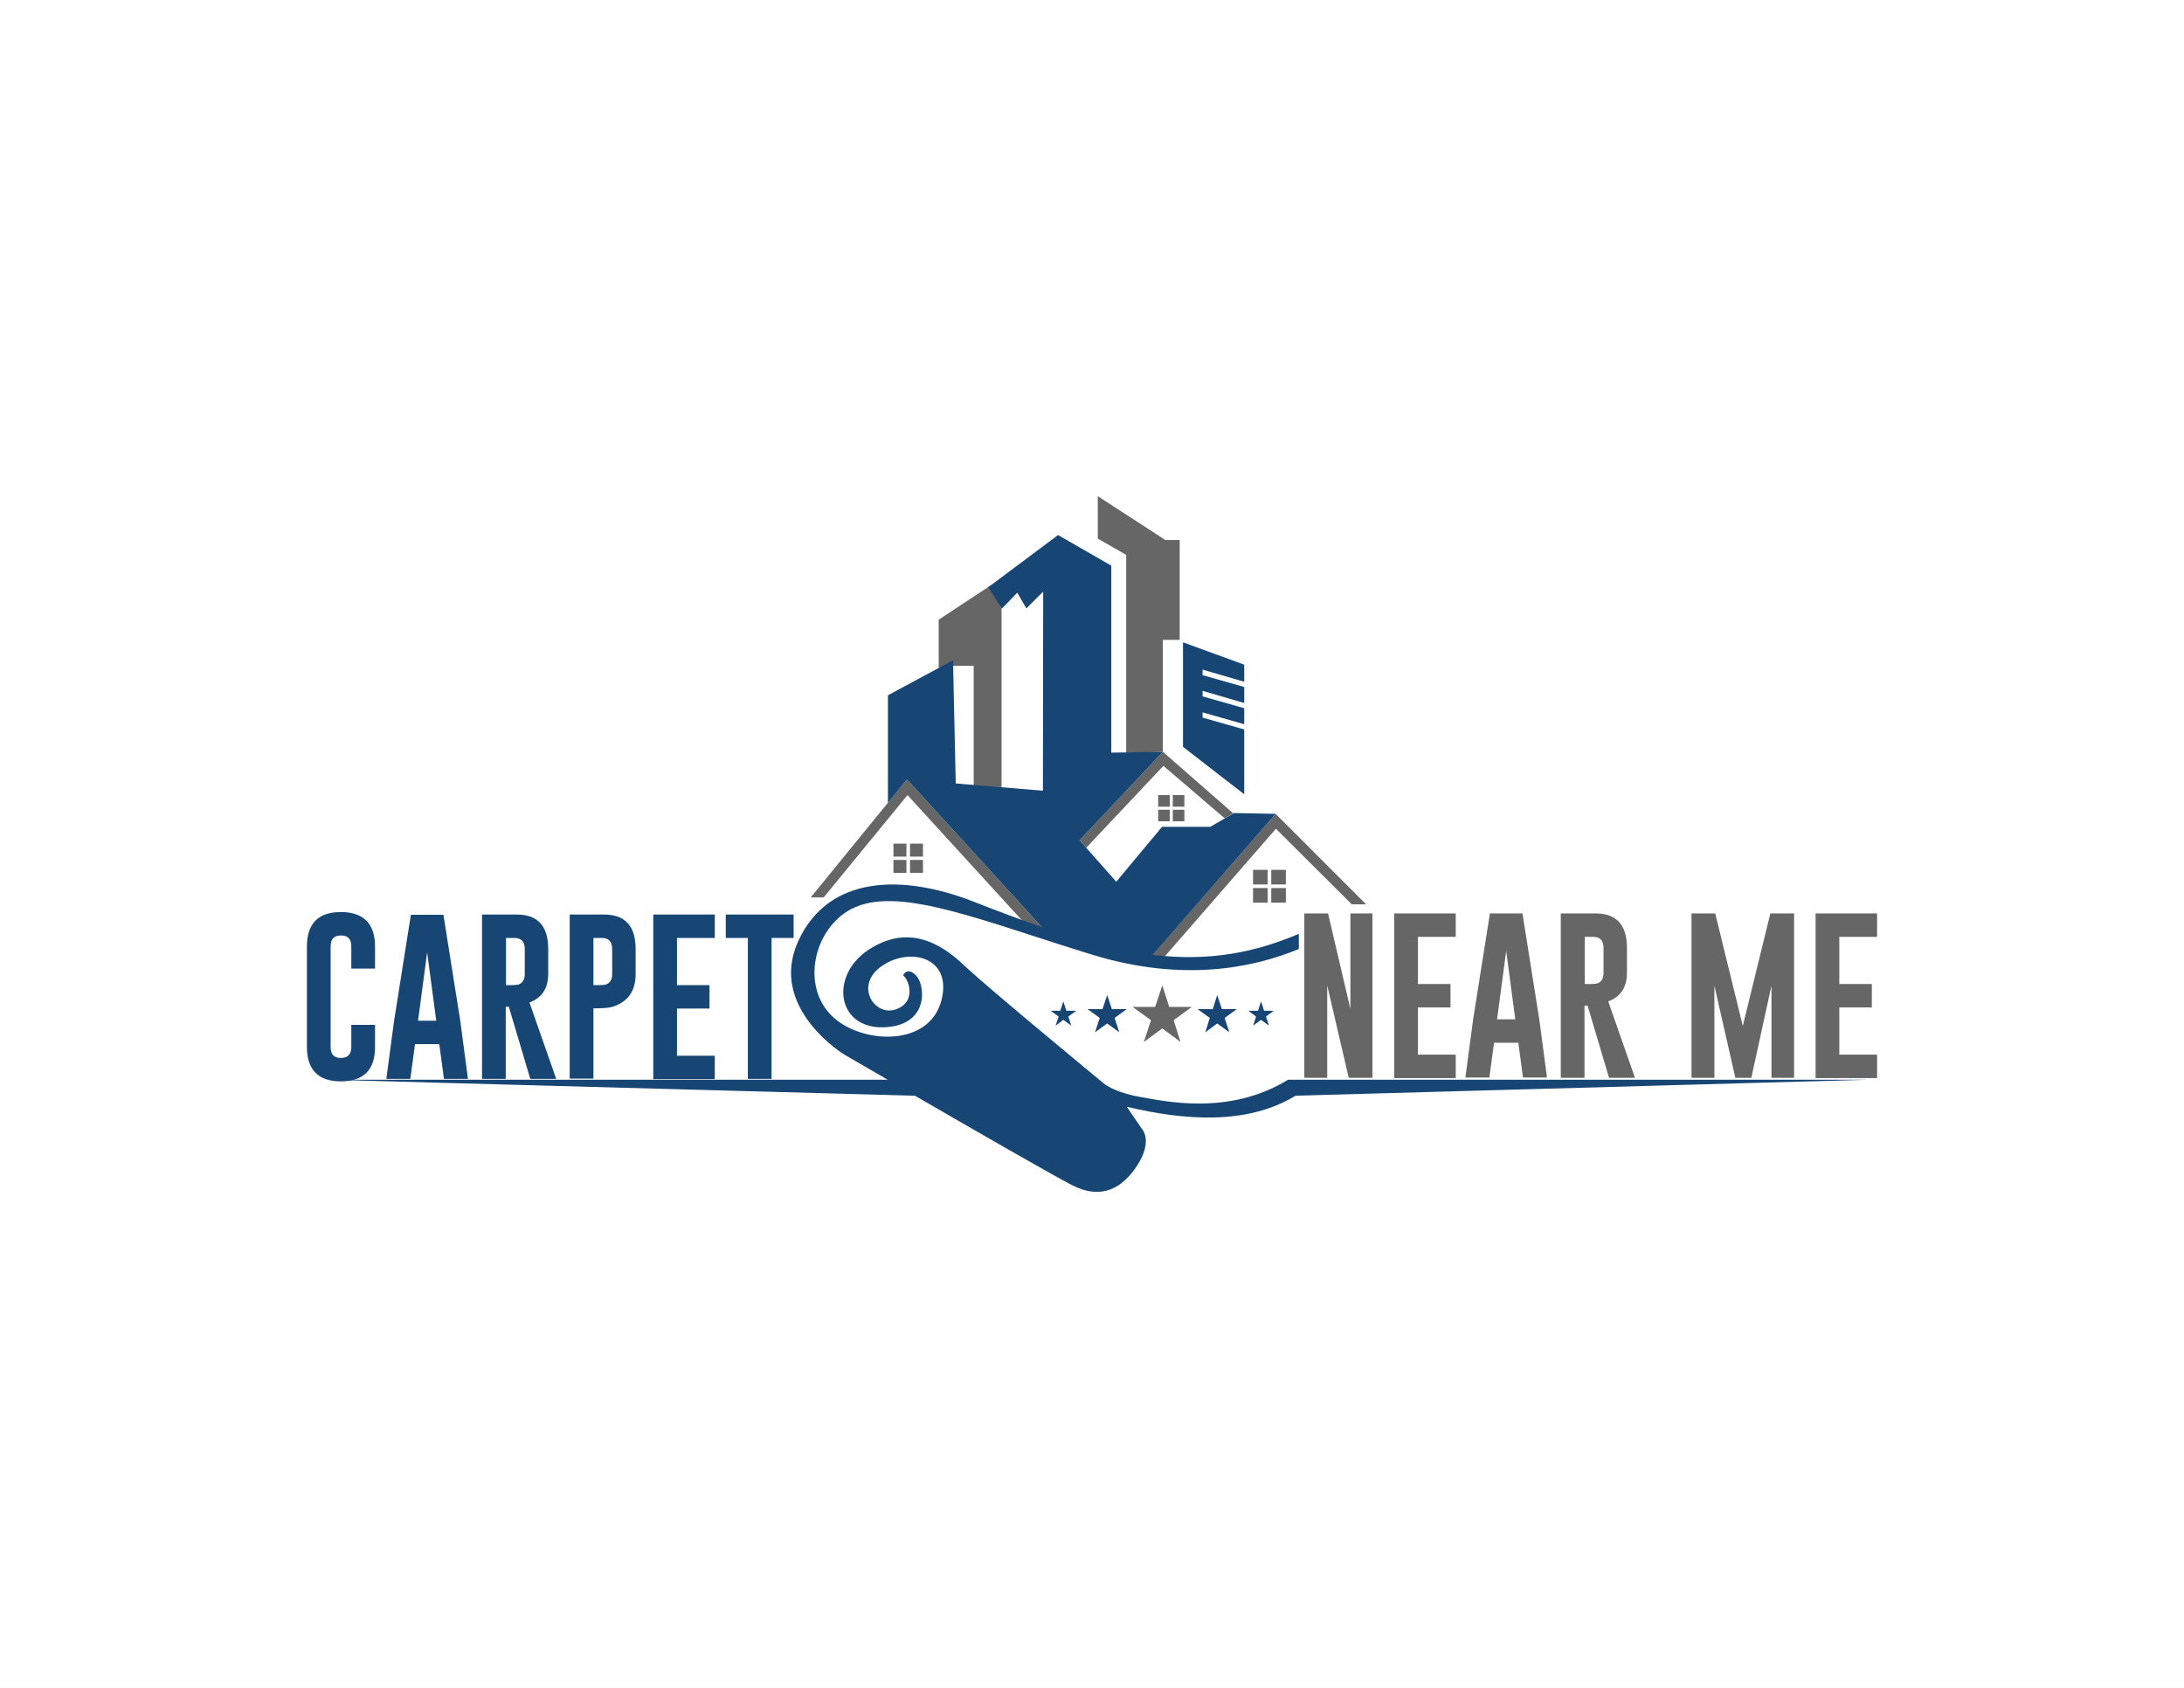
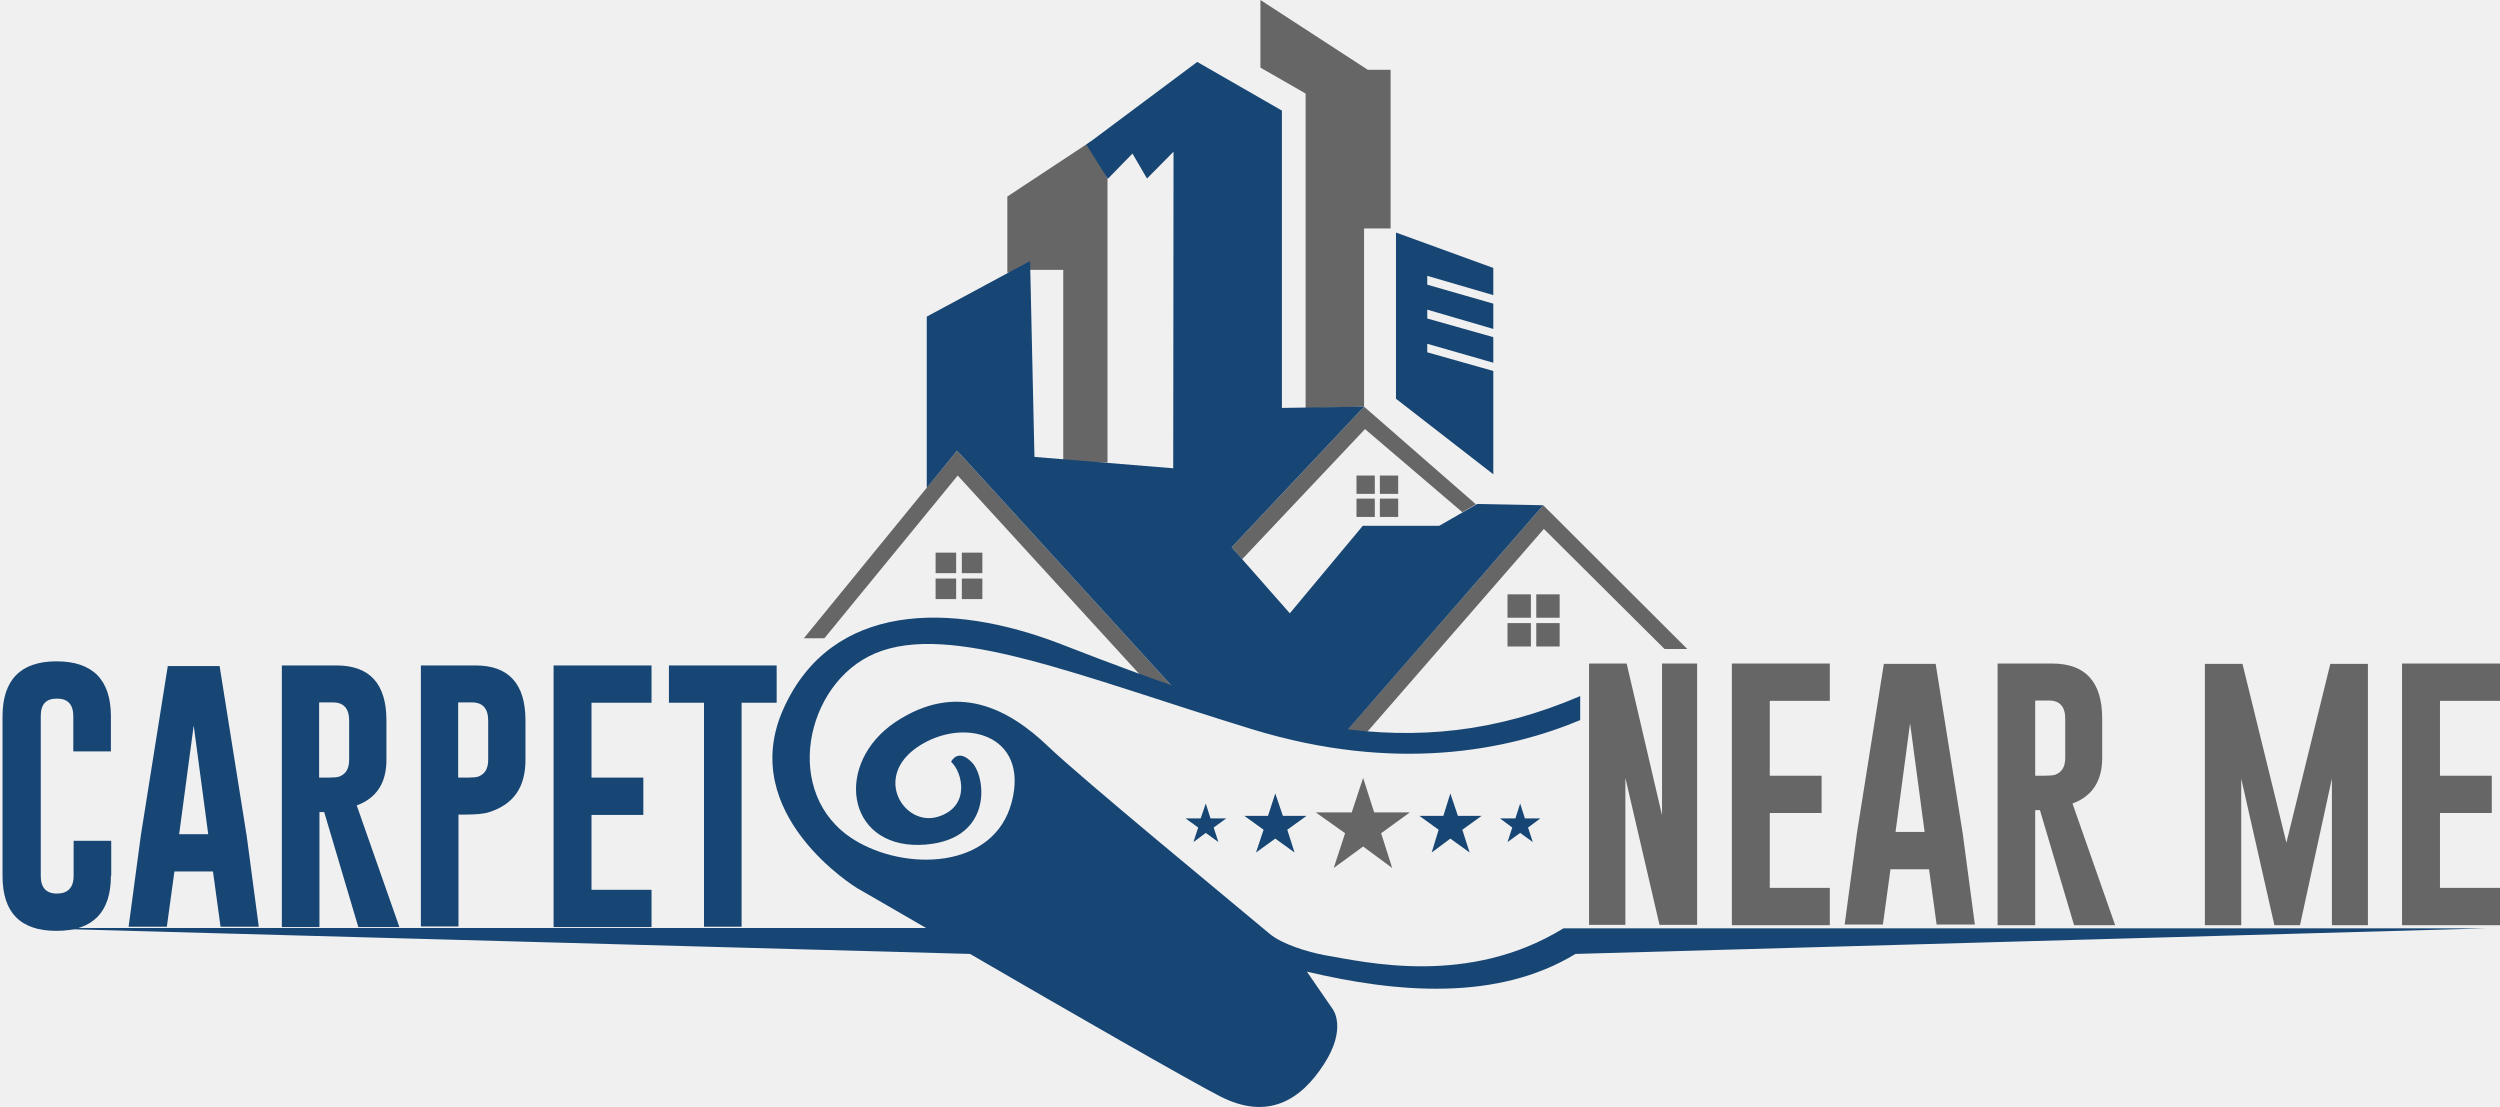
- <svg xmlns="http://www.w3.org/2000/svg" version="1.1" id="Layer_1" x="0px" y="0px" viewBox="0 0 792 612" style="enable-background:new 0 0 792 612;" xml:space="preserve">
-   <style type="text/css">
- 	.st0{fill-rule:evenodd;clip-rule:evenodd;fill:#FFFFFF;}
- 	.st1{fill:#666666;}
- 	.st2{fill-rule:evenodd;clip-rule:evenodd;fill:#666666;}
- 	.st3{fill-rule:evenodd;clip-rule:evenodd;fill:#174674;}
- 	.st4{fill:#174674;}
- </style>
-   <rect class="st0" width="792" height="612" />
-   <polygon class="st1" points="421.7,272.6 447.2,294.9 444.1,296.7 421.9,277.7 393.9,307.4 391.5,304.7 " />
-   <path class="st2" d="M425.3,288.3h4.2v4.2h-4.2V288.3z M425.3,293.6h4.2v4.2h-4.2V293.6z M420,293.6h4.2v4.2H420V293.6z M420,288.3  h4.2v4.2H420V288.3z" />
-   <path class="st2" d="M461,315.4h5.3v5.3H461V315.4z M461,322h5.3v5.3H461V322z M454.4,322h5.3v5.3h-5.3V322z M454.4,315.4h5.3v5.3  h-5.3V315.4z" />
-   <polygon class="st1" points="294,325.4 328.9,282.6 378.3,336.7 371.6,334.8 329.1,288.3 298.7,325.4 " />
-   <polygon class="st1" points="414.7,350 462.6,295.1 495.4,327.9 490.2,327.9 462.7,300.5 419.6,350 " />
-   <polygon class="st2" points="421.5,357.3 424,365.1 432.2,365.1 425.6,369.9 428.1,377.8 421.5,372.9 414.8,377.8 417.4,369.9   410.7,365.1 418.9,365.1 " />
-   <polygon class="st3" points="401.5,360.8 403.2,365.9 408.6,365.9 404.2,369.1 405.9,374.3 401.5,371.1 397.1,374.3 398.8,369.1   394.4,365.9 399.8,365.9 " />
-   <polygon class="st3" points="385.6,363.1 386.7,366.5 390.3,366.5 387.4,368.6 388.5,371.9 385.6,369.8 382.8,371.9 383.9,368.6   381,366.5 384.5,366.5 " />
-   <polygon class="st3" points="441.4,360.8 439.8,365.9 434.3,365.9 438.7,369.1 437.1,374.3 441.4,371.1 445.8,374.3 444.1,369.1   448.5,365.9 443.1,365.9 " />
-   <polygon class="st3" points="457.3,363.1 456.2,366.5 452.7,366.5 455.5,368.6 454.4,371.9 457.3,369.8 460.2,371.9 459.1,368.6   461.9,366.5 458.4,366.5 " />
-   <path class="st3" d="M119.1,391.5h202.8c-9.3-5.4-15.7-9.1-15.7-9.1s-27.7-16.8-16.8-41c10.9-24.1,37.8-24.5,63.3-14.6  c47.1,18.4,79.7,28.4,118.3,11.8v5.5c-16.6,6.9-42.1,12.1-74.8,2.1c-39.5-12.1-68.9-24.6-86-17.3c-15.9,6.8-21.3,32.1-4.8,42.4  c11.6,7.3,32,6.9,36-8.6c4-15.5-11.2-19.5-21.5-12.5c-10.2,6.9-3,18.2,4.6,15.9c7.6-2.3,5.6-10.2,3-12.5c0,0,1.5-3.3,4.8,0.2  c3.3,3.6,4.7,18.3-12.1,18.7c-16.8,0.3-19.3-18.7-5.4-28c14-9.3,25.8-3.1,34.9,5.6c7.8,7.4,41.1,34.9,50.5,42.7  c2.8,2.3,8.6,4.1,12.5,4.8c9.3,1.6,32.7,7.2,54.4-6.1h10.3h6.6h193.5l-207.7,5.8c-17.7,10.8-40.6,8.9-61.2,4l5.9,8.6  c0,0,3.3,4.3-2,12.5c-5.3,8.3-12.9,12.9-23.8,7.3c-6.6-3.4-35.2-19.8-56.9-32.4L119.1,391.5z" />
-   <polygon class="st2" points="343.9,242.2 340.4,242.1 340.4,224.7 359.5,212.1 363.2,220.7 363.2,285.4 353.1,285.4 353.1,241.4   345.6,241.4 " />
-   <polygon class="st2" points="398.1,179.9 398.1,192.2 398.1,195.3 408.4,201.2 408.4,273 421.7,272.6 421.7,232 427.8,232   427.8,195.8 422.6,195.8 " />
-   <polygon class="st3" points="345.6,239.4 322,252.1 322,291.1 328.9,282.6 329.5,283.2 346.6,284.6 " />
-   <polygon class="st3" points="451.2,241 451.2,247.2 436.1,242.8 436.1,244.8 451.2,249.1 451.2,254.9 436.1,250.5 436.1,252.5   451.2,256.8 451.2,262.6 436.1,258.3 436.1,260.2 451.2,264.5 451.2,288 429,270.8 429,232.9 " />
-   <polygon class="st3" points="328.9,282.6 378.2,286.7 378.3,214.5 372.2,220.6 368.9,214.9 363.3,220.7 358.4,212.9 383.7,194   403,205.1 403,272.9 421.7,272.6 391.5,304.7 404.8,319.7 421.4,299.8 438.9,299.8 447.5,294.8 462.6,295.1 414.6,350.2   378.3,336.7 " />
-   <path class="st2" d="M330,305.9h4.7v4.7H330V305.9z M330,311.8h4.7v4.7H330V311.8z M324,311.8h4.7v4.7H324V311.8z M324,305.9h4.7  v4.7H324V305.9z" />
-   <path class="st4" d="M287.8,331.6v8.5h-8v51.1h-8.6v-51.1h-8v-8.5H287.8z M236.9,331.6h22.3v8.5h-13.7v17.1h11.8v8.5h-11.8v17.1  h13.7v8.5h-22.3V331.6z M215.2,340.1v17.1h2c1.2,0,2-0.1,2.5-0.2c1.6-0.6,2.3-1.9,2.3-3.8v-9c0-2.7-1.2-4.1-3.7-4.1H215.2z   M206.6,331.6h12.5c7.6,0,11.4,4.2,11.4,12.5v9c0,6.2-2.7,10.1-8.2,11.9c-1.3,0.4-3.2,0.6-5.7,0.6h-1.4v25.5h-8.6V331.6z   M183.5,340.1v17.1h2c1.2,0,2-0.1,2.5-0.2c1.6-0.6,2.3-1.9,2.3-3.8v-9c0-2.7-1.2-4.1-3.7-4.1H183.5z M174.9,331.6h12.5  c7.6,0,11.4,4.2,11.4,12.5v9c0,5.2-2.2,8.7-6.8,10.4l9.7,27.7h-9.4l-7.8-26.2l-1.1,0.1v26.1h-8.6V331.6z M158.2,370.1l-3.3-24.8  l-3.3,24.8H158.2z M166.9,370.1l2.8,21.1H161l-1.7-12.6h-8.8l-1.7,12.6h-8.7l2.8-21l6.1-38.5h11.8L166.9,370.1z M136,379.6  c0,8.3-4.1,12.5-12.4,12.5c-8.2,0-12.3-4.2-12.3-12.5v-36.4c0-8.3,4.1-12.5,12.3-12.5c8.2,0,12.4,4.2,12.4,12.5v8h-8.6v-8  c0-2.7-1.2-4-3.7-4h-0.1c-2.5,0-3.7,1.3-3.7,4v36.4c0,2.7,1.2,4,3.7,4c2.5,0,3.8-1.3,3.8-4v-8h8.6V379.6z" />
-   <path class="st1" d="M658.4,331.2h22.3v8.5H667v17.1h11.8v8.5H667v17.1h13.7v8.5h-22.3V331.2z M632,372l10-40.8h8.6v59.6h-8.2v-33.4  l-7.3,33.4h-5.8l-7.6-33.4v33.4h-8.3v-59.6h8.6L632,372z M574.7,339.7v17.1h2c1.2,0,2-0.1,2.5-0.2c1.6-0.6,2.3-1.9,2.3-3.8v-9  c0-2.7-1.2-4.1-3.7-4.1H574.7z M566.1,331.2h12.5c7.6,0,11.4,4.2,11.4,12.5v9c0,5.2-2.2,8.7-6.8,10.4l9.7,27.7h-9.4l-7.8-26.2  l-1.1,0.1v26.1h-8.6V331.2z M549.5,369.6l-3.3-24.8l-3.3,24.8H549.5z M558.2,369.6l2.8,21.1h-8.7l-1.7-12.6h-8.8l-1.7,12.6h-8.7  l2.8-21l6.1-38.5h11.8L558.2,369.6z M505.6,331.2h22.3v8.5h-13.7v17.1h11.8v8.5h-11.8v17.1h13.7v8.5h-22.3V331.2z M473,331.2h8.6  l8.1,34.6v-34.6h8v59.6h-8.6l-7.8-33.5v33.5H473V331.2z" />
+ <svg xmlns="http://www.w3.org/2000/svg" id="Layer_1" data-name="Layer 1" version="1.1" viewBox="0 0 791.2 350.2">
+   <defs>
+     <style>
+       .cls-1, .cls-2, .cls-3, .cls-4 {
+         stroke-width: 0px;
+       }
+ 
+       .cls-1, .cls-3 {
+         fill: #666;
+       }
+ 
+       .cls-2, .cls-3 {
+         fill-rule: evenodd;
+       }
+ 
+       .cls-2, .cls-4 {
+         fill: #174674;
+       }
+     </style>
+   </defs>
+   <polygon class="cls-1" points="431.7 128.7 467.1 159.6 462.8 162.1 432 135.8 393.1 177 389.8 173.2 431.7 128.7" />
+   <path class="cls-3" d="M436.7,150.5h5.8v5.8h-5.8v-5.8ZM436.7,157.8h5.8v5.8h-5.8v-5.8ZM429.3,157.8h5.8v5.8h-5.8v-5.8ZM429.3,150.5h5.8v5.8h-5.8v-5.8Z" />
+   <path class="cls-3" d="M486.2,188.1h7.4v7.4h-7.4v-7.4ZM486.2,197.2h7.4v7.4h-7.4v-7.4ZM477.1,197.2h7.4v7.4h-7.4v-7.4ZM477.1,188.1h7.4v7.4h-7.4v-7.4Z" />
+   <polygon class="cls-1" points="254.4 202 302.9 142.6 371.4 217.7 362.1 215 303.1 150.5 260.9 202 254.4 202" />
+   <polygon class="cls-1" points="422 236.1 488.4 159.9 534 205.4 526.8 205.4 488.6 167.4 428.8 236.1 422 236.1" />
+   <polygon class="cls-3" points="431.4 246.2 434.9 257.1 446.2 257.1 437.1 263.7 440.6 274.7 431.4 267.9 422.1 274.7 425.7 263.7 416.4 257.1 427.8 257.1 431.4 246.2" />
+   <polygon class="cls-2" points="403.6 251.1 406 258.2 413.5 258.2 407.4 262.6 409.7 269.8 403.6 265.4 397.5 269.8 399.9 262.6 393.8 258.2 401.3 258.2 403.6 251.1" />
+   <polygon class="cls-2" points="381.6 254.3 383.1 259 388.1 259 384.1 261.9 385.6 266.5 381.6 263.6 377.7 266.5 379.2 261.9 375.2 259 380 259 381.6 254.3" />
+   <polygon class="cls-2" points="459 251.1 456.8 258.2 449.2 258.2 455.3 262.6 453.1 269.8 459 265.4 465.1 269.8 462.8 262.6 468.9 258.2 461.4 258.2 459 251.1" />
+   <polygon class="cls-2" points="481.1 254.3 479.6 259 474.7 259 478.6 261.9 477.1 266.5 481.1 263.6 485.1 266.5 483.6 261.9 487.5 259 482.6 259 481.1 254.3" />
+   <path class="cls-2" d="M11.6,293.7h281.5c-12.9-7.5-21.8-12.6-21.8-12.6,0,0-38.5-23.3-23.3-56.9,15.1-33.5,52.5-34,87.9-20.3,65.4,25.5,110.6,39.4,164.2,16.4v7.6c-23,9.6-58.4,16.8-103.8,2.9-54.8-16.8-95.6-34.1-119.4-24-22.1,9.4-29.6,44.6-6.7,58.9,16.1,10.1,44.4,9.6,50-11.9s-15.5-27.1-29.8-17.4c-14.2,9.6-4.2,25.3,6.4,22.1,10.5-3.2,7.8-14.2,4.2-17.4,0,0,2.1-4.6,6.7.3,4.6,5,6.5,25.4-16.8,26-23.3.4-26.8-26-7.5-38.9,19.4-12.9,35.8-4.3,48.4,7.8,10.8,10.3,57.1,48.4,70.1,59.3,3.9,3.2,11.9,5.7,17.4,6.7,12.9,2.2,45.4,10,75.5-8.5h292.1l-288.3,8.1c-24.6,15-56.4,12.4-85,5.6l8.2,11.9s4.6,6-2.8,17.4c-7.4,11.5-17.9,17.9-33,10.1-9.2-4.7-48.9-27.5-79-45l-295.2-8.1Z" />
+   <polygon class="cls-3" points="323.7 86.5 318.8 86.3 318.8 62.2 345.3 44.7 350.5 56.6 350.5 146.4 336.5 146.4 336.5 85.4 326 85.4 323.7 86.5" />
+   <polygon class="cls-3" points="398.9 0 398.9 17.1 398.9 21.4 413.2 29.6 413.2 129.2 431.7 128.7 431.7 72.3 440.1 72.3 440.1 22.1 432.9 22.1 398.9 0" />
+   <polygon class="cls-2" points="326 82.6 293.3 100.2 293.3 154.4 302.9 142.6 303.7 143.4 327.4 145.3 326 82.6" />
+   <polygon class="cls-2" points="472.6 84.8 472.6 93.4 451.7 87.3 451.7 90.1 472.6 96.1 472.6 104.1 451.7 98 451.7 100.8 472.6 106.7 472.6 114.8 451.7 108.8 451.7 111.5 472.6 117.4 472.6 150.1 441.8 126.2 441.8 73.6 472.6 84.8" />
+   <polygon class="cls-2" points="302.9 142.6 371.3 148.2 371.4 48 363 56.5 358.4 48.6 350.6 56.6 343.8 45.8 378.9 19.6 405.7 35 405.7 129.1 431.7 128.7 389.8 173.2 408.2 194.1 431.3 166.4 455.5 166.4 467.5 159.5 488.4 159.9 421.8 236.4 371.4 217.7 302.9 142.6" />
+   <path class="cls-3" d="M304.4,174.9h6.5v6.5h-6.5v-6.5ZM304.4,183.1h6.5v6.5h-6.5v-6.5ZM296.1,183.1h6.5v6.5h-6.5v-6.5ZM296.1,174.9h6.5v6.5h-6.5v-6.5Z" />
+   <path class="cls-4" d="M245.8,210.6v11.8h-11.1v70.9h-11.9v-70.9h-11.1v-11.8h34.1ZM175.2,210.6h31v11.8h-19v23.7h16.4v11.8h-16.4v23.7h19v11.8h-31v-82.9h0ZM145,222.4v23.7h2.8c1.7,0,2.8-.1,3.5-.3,2.2-.8,3.2-2.6,3.2-5.3v-12.5c0-3.7-1.7-5.7-5.1-5.7h-4.3ZM133.1,210.6h17.4c10.5,0,15.8,5.8,15.8,17.4v12.5c0,8.6-3.7,14-11.4,16.5-1.8.6-4.4.8-7.9.8h-1.9v35.4h-11.9v-82.6ZM101,222.4v23.7h2.8c1.7,0,2.8-.1,3.5-.3,2.2-.8,3.2-2.6,3.2-5.3v-12.5c0-3.7-1.7-5.7-5.1-5.7h-4.3ZM89.1,210.6h17.4c10.5,0,15.8,5.8,15.8,17.4v12.5c0,7.2-3.1,12.1-9.4,14.4l13.5,38.5h-13l-10.8-36.4h-1.5v36.4h-11.9v-82.7h.1ZM65.9,264l-4.6-34.4-4.6,34.4h9.2ZM78,264l3.9,29.3h-12.1l-2.4-17.5h-12.2l-2.4,17.5h-12.1l3.9-29.1,8.5-53.4h16.4l8.5,53.3ZM35.1,277.2c0,11.5-5.7,17.4-17.2,17.4s-17.1-5.8-17.1-17.4v-50.5c0-11.5,5.7-17.4,17.1-17.4s17.2,5.8,17.2,17.4v11.1h-11.9v-11.1c0-3.7-1.7-5.6-5.1-5.6h-.1c-3.5,0-5.1,1.8-5.1,5.6v50.5c0,3.7,1.7,5.6,5.1,5.6s5.3-1.8,5.3-5.6v-11.1h11.9v11.1h0Z" />
+   <path class="cls-1" d="M760.2,210h31v11.8h-19v23.7h16.4v11.8h-16.4v23.7h19v11.8h-31v-82.9ZM723.6,266.7l13.9-56.6h11.9v82.7h-11.4v-46.4l-10.1,46.4h-8.1l-10.5-46.4v46.4h-11.5v-82.7h11.9l13.9,56.6ZM644.1,221.8v23.7h2.8c1.7,0,2.8-.1,3.5-.3,2.2-.8,3.2-2.6,3.2-5.3v-12.5c0-3.7-1.7-5.7-5.1-5.7h-4.3ZM632.1,210h17.4c10.5,0,15.8,5.8,15.8,17.4v12.5c0,7.2-3.1,12.1-9.4,14.4l13.5,38.5h-13l-10.8-36.4h-1.5v36.4h-11.9v-82.7h.1ZM609.1,263.3l-4.6-34.4-4.6,34.4h9.2ZM621.1,263.3l3.9,29.3h-12.1l-2.4-17.5h-12.2l-2.4,17.5h-12.1l3.9-29.1,8.5-53.4h16.4l8.5,53.3ZM548.1,210h31v11.8h-19v23.7h16.4v11.8h-16.4v23.7h19v11.8h-31v-82.9h0ZM502.9,210h11.9l11.2,48v-48h11.1v82.7h-11.9l-10.8-46.5v46.5h-11.5v-82.7Z" />
</svg>
